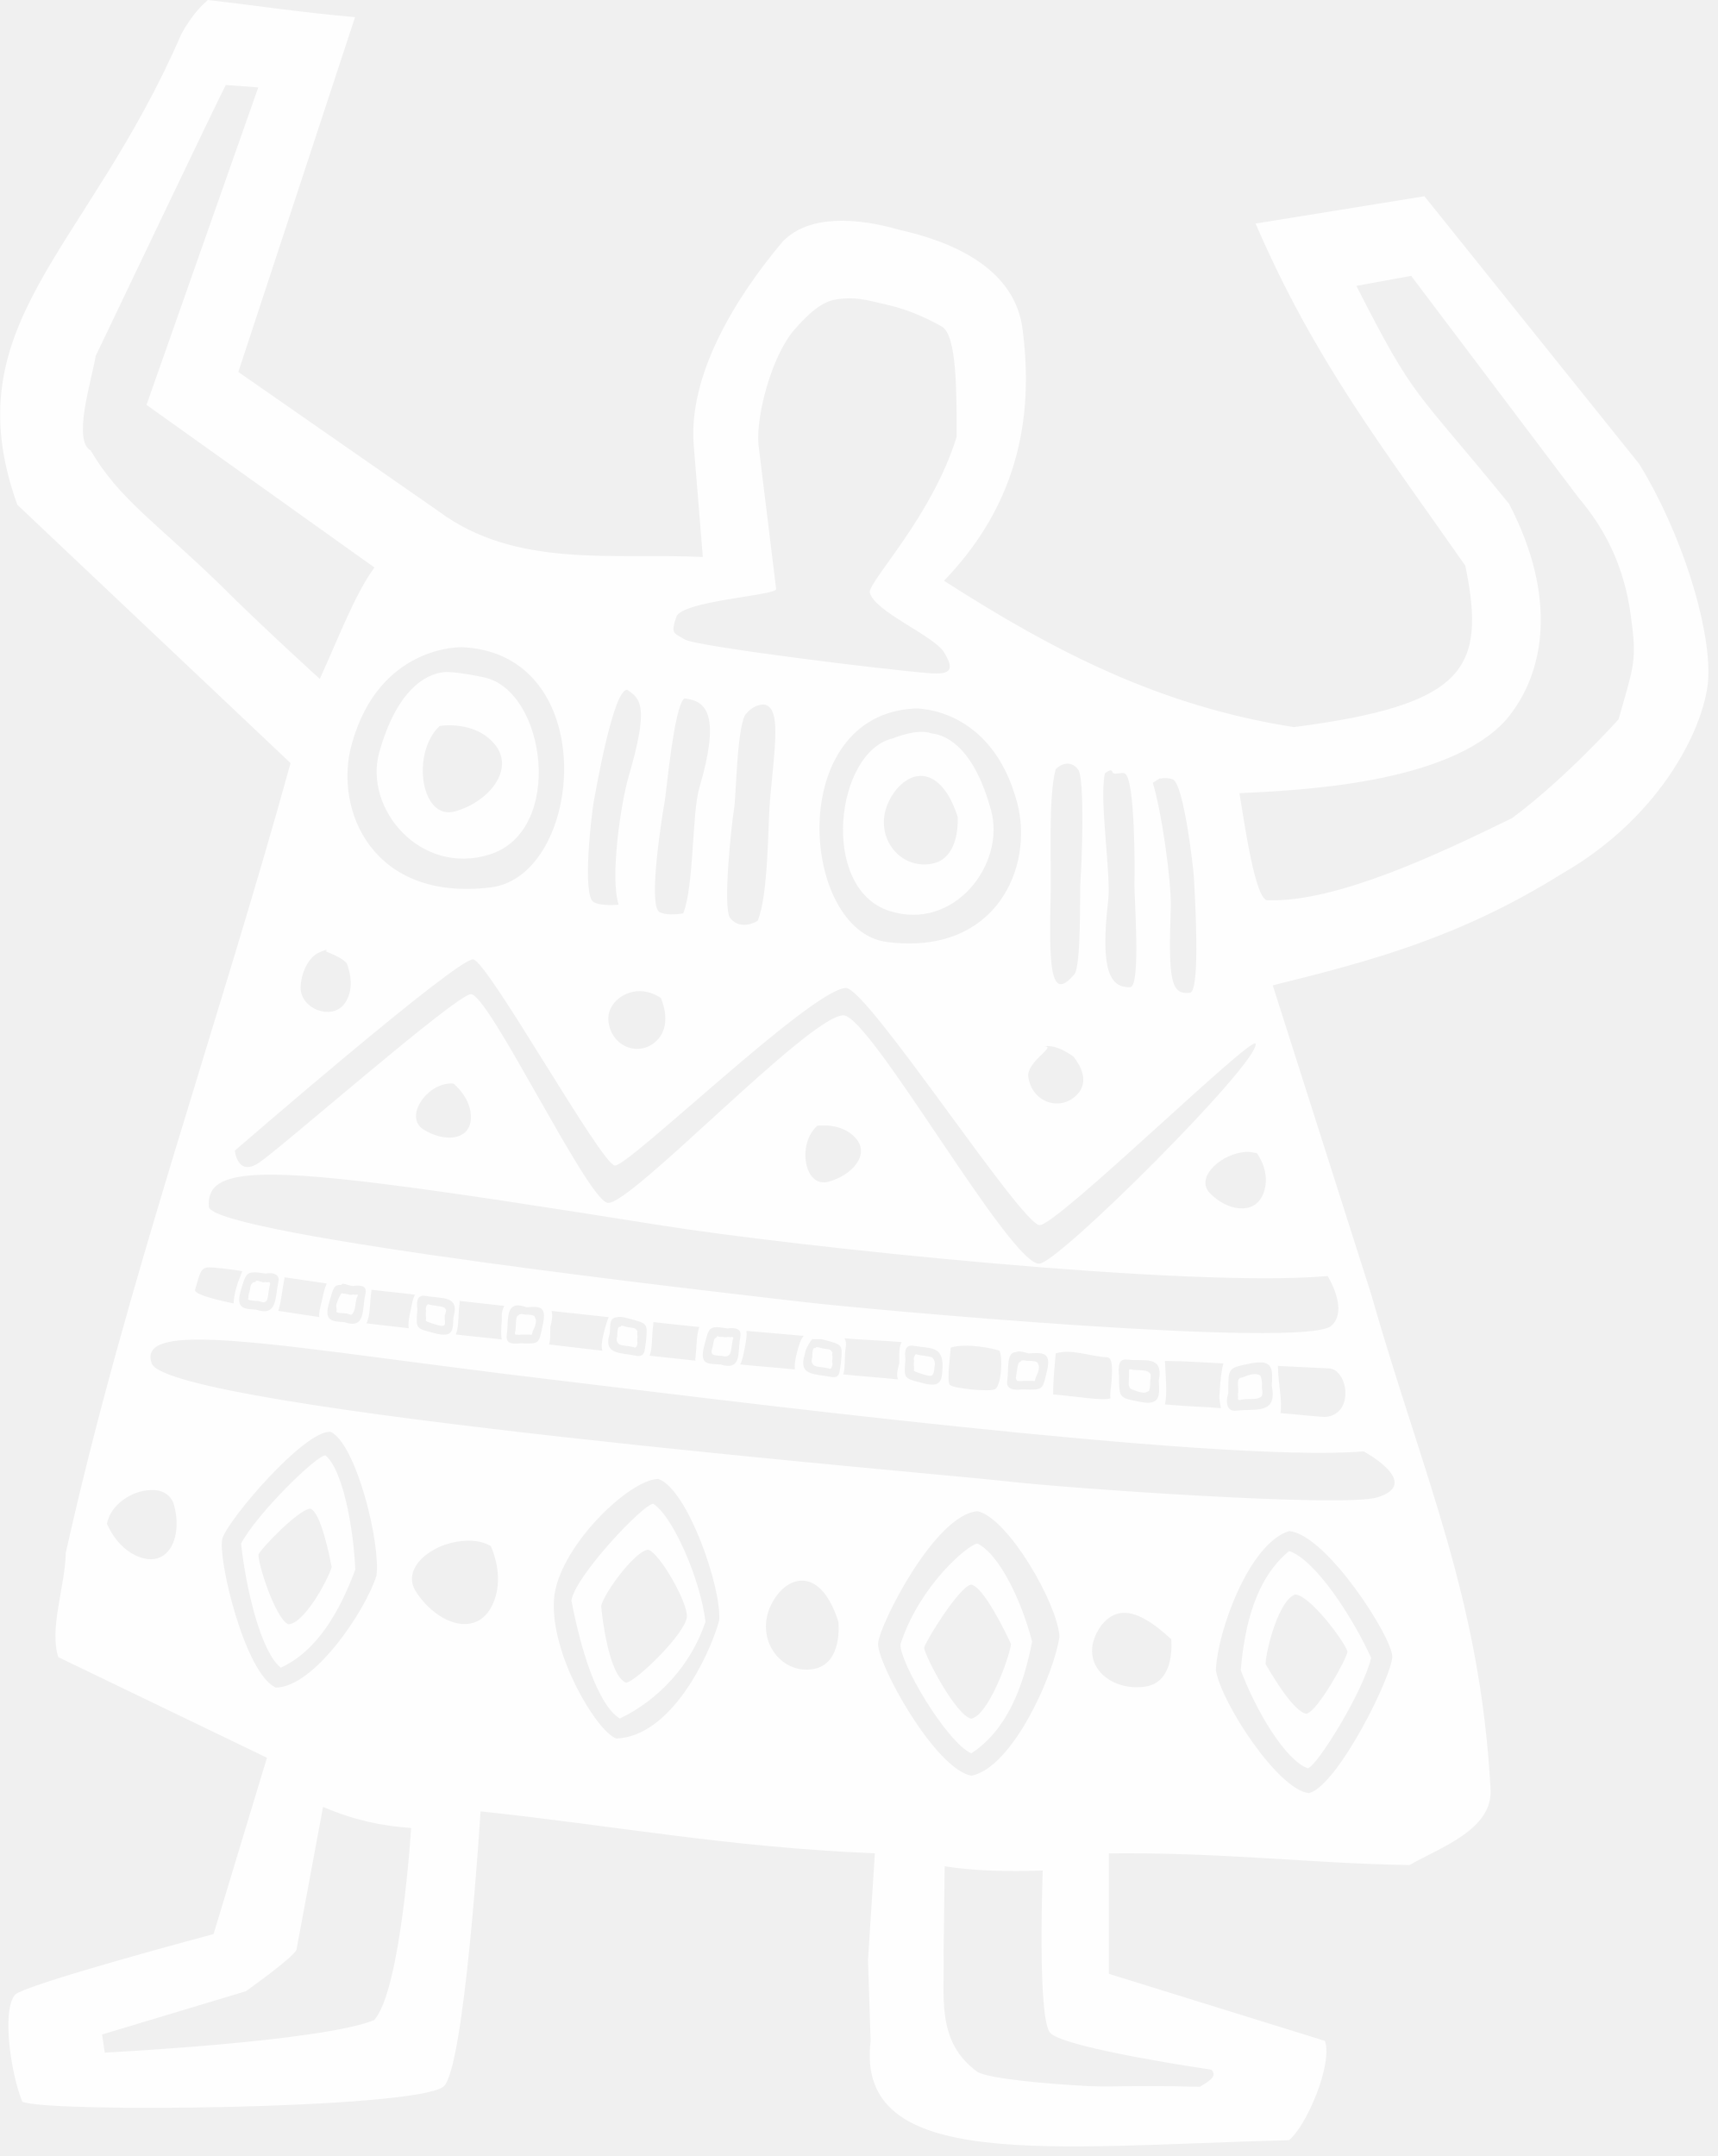
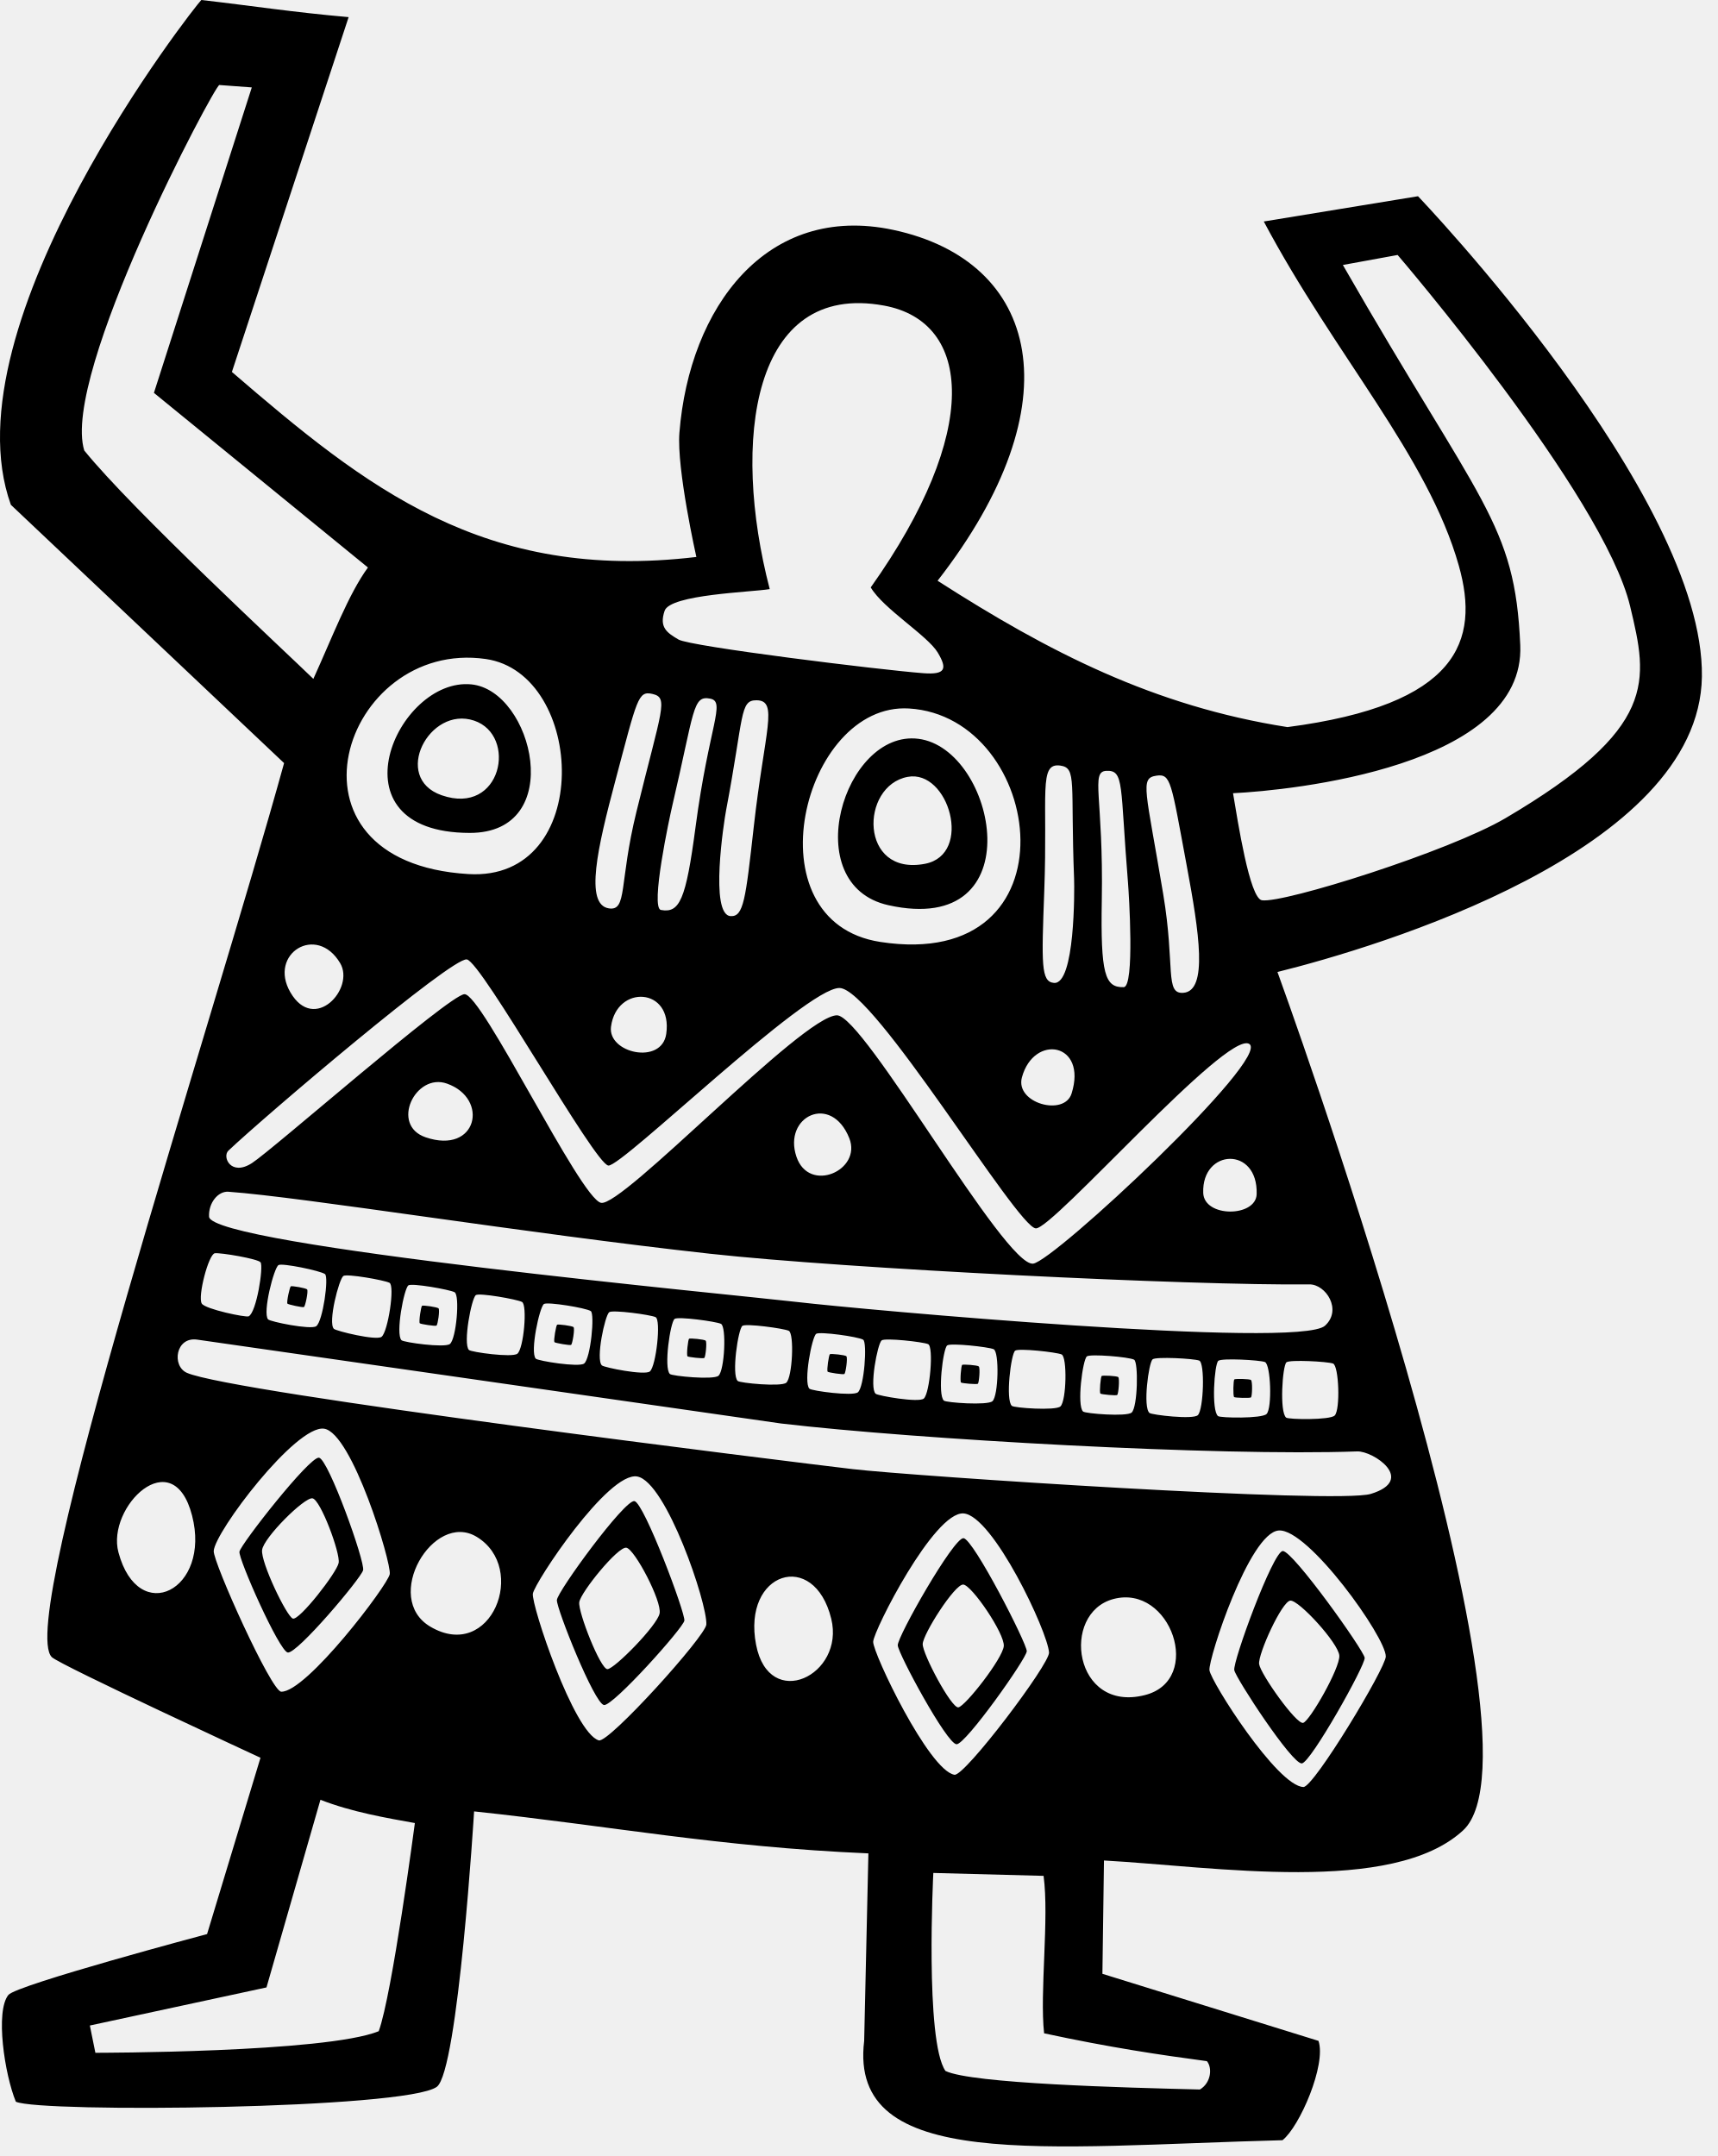
- <svg xmlns="http://www.w3.org/2000/svg" width="100%" height="100%" viewBox="0 0 98 123" version="1.1" xml:space="preserve" style="fill-rule:evenodd;clip-rule:evenodd;stroke-linejoin:round;stroke-miterlimit:2;">
-   <g transform="matrix(1,0,0,1,-1771.04,-16.8099)">
-     <g transform="matrix(0.710454,0,0,0.710454,555.932,-270.906)">
-       <g id="path4336-9" transform="matrix(1,0,0,1,2586.03,0)">
-         <path d="M-859.02,404.975C-859.476,405.39 -860.274,406.119 -861.15,407.72C-868.698,425.162 -879.558,430.934 -874.313,445.511L-852.375,466.252C-858.22,487.427 -865.651,508.228 -870.424,529.67C-870.479,532.37 -871.771,535.777 -871.022,538.046L-854.27,546.124L-858.558,560.282C-858.558,560.282 -873.854,564.356 -874.512,565.169C-875.579,566.486 -874.822,571.536 -873.914,573.744C-871.963,574.647 -842.541,574.348 -840.11,572.547C-838.396,571.277 -837.118,550.431 -837.118,550.431C-826.064,551.607 -817.546,553.28 -805.457,553.803L-806.008,562.377L-805.796,568.858C-807.082,579.422 -791.304,577.33 -772.207,576.835C-770.829,575.754 -768.672,570.763 -769.315,568.858L-786.666,563.473L-786.666,553.801C-777.35,553.715 -770.579,554.61 -762.525,554.742C-760.09,553.336 -755.783,551.901 -756.018,548.606C-756.857,533.216 -761.449,523.476 -765.626,508.83L-773.504,484.101C-765.566,482.131 -758.508,480.269 -750.27,475.127C-742.138,470.468 -738.659,463.012 -738.53,459.312C-738.385,455.166 -740.689,447.729 -744.087,442.221L-761.327,420.732L-774.887,422.926C-770.149,433.9 -764.757,440.794 -758.048,450.397C-756.321,458.742 -758.103,461.57 -771.808,463.361C-782.514,461.682 -790.957,457.348 -799.902,451.61C-794.9,446.409 -792.513,440.001 -793.574,431.582C-794.101,426.525 -799.231,424.382 -803.463,423.435C-806.861,422.452 -810.77,422.178 -812.868,424.385C-816.51,428.705 -820.577,435.11 -819.98,440.986L-819.271,449.7C-826.491,449.363 -834.3,450.648 -840.511,446.01L-856.565,434.842L-847.192,406.35C-851.689,405.956 -854.995,405.433 -859.02,404.975ZM-854.968,411.994L-863.941,437.486L-845.641,450.545C-847.198,452.672 -848.506,456.152 -850.025,459.489C-850.025,459.489 -854.819,455.14 -858.135,451.82C-863.3,446.827 -866.162,445.008 -868.42,441.15C-869.884,440.343 -868.375,435.64 -868.017,433.555C-866.296,429.954 -858.03,412.634 -857.573,411.802L-854.968,411.994ZM-762.393,427.128L-748.968,444.925C-746.792,447.482 -745.286,450.479 -744.757,454.411C-744.273,458.002 -744.448,458.211 -745.743,462.74C-745.743,462.74 -750.001,467.497 -754.294,470.671C-760.045,473.483 -768.311,477.423 -773.86,477.267C-774.896,477.522 -775.794,470.931 -776.179,468.671C-771.495,468.444 -759.379,467.955 -754.76,462.764C-751.544,458.972 -750.692,452.788 -754.528,445.436C-762.277,435.911 -762.019,437.292 -766.79,427.932L-762.393,427.128ZM-808.296,428.982C-807.834,428.927 -807.274,428.906 -806.683,428.982C-806.092,429.057 -805.469,429.216 -804.207,429.512C-802.945,429.808 -801.258,430.508 -800.063,431.21C-798.869,431.914 -798.889,436.498 -798.892,440.048C-800.831,446.364 -805.77,451.42 -805.875,452.516C-805.552,454.082 -800.709,456.008 -799.89,457.373C-799.095,458.699 -799.275,459.167 -801.048,459.033C-804.59,458.762 -819.753,456.888 -820.703,456.331C-821.657,455.771 -821.847,455.844 -821.4,454.521C-820.953,453.2 -813.398,452.807 -813.381,452.279L-814.799,440.683C-815.016,438.424 -813.753,433.573 -811.935,431.473C-810.117,429.374 -809.179,429.086 -808.294,428.982L-808.296,428.982ZM-838.611,456.947C-827.294,457.436 -828.831,475.31 -836.293,476.232C-845.777,477.403 -848.919,470.032 -847.463,464.746C-845.255,456.73 -838.611,456.947 -838.611,456.947ZM-840.087,458.949C-841.564,459.118 -843.838,460.379 -845.249,465.377C-846.522,469.882 -841.961,475.331 -836.398,473.597C-830.339,471.708 -831.851,460.446 -836.819,459.371C-836.819,459.371 -839.199,458.848 -840.085,458.95L-840.087,458.949ZM-825.337,460.369C-824.294,461.078 -823.549,461.615 -825.234,467.349C-825.829,469.371 -826.751,475.395 -826.031,477.619C-826.031,477.619 -827.382,477.763 -828.026,477.419C-828.988,476.909 -828.192,470.249 -828.026,469.342C-827.855,468.436 -826.451,460.271 -825.333,460.368L-825.337,460.369ZM-820.751,461.067C-818.893,461.228 -817.865,462.512 -819.554,468.247C-820.15,470.269 -819.97,476.199 -820.85,478.317C-820.85,478.317 -822.101,478.561 -822.744,478.215C-823.706,477.705 -822.513,470.347 -822.347,469.44C-822.18,468.533 -821.583,461.677 -820.752,461.064L-820.751,461.067ZM-814.269,461.566C-813.013,461.916 -813.466,464.738 -813.871,469.144C-814.057,471.13 -813.985,476.798 -814.868,478.917C-814.868,478.917 -816.166,479.757 -817.061,478.717C-817.717,477.957 -816.928,470.849 -816.761,469.942C-816.595,469.035 -816.527,462.927 -815.764,462.264C-815.312,461.697 -814.61,461.49 -814.268,461.566L-814.269,461.566ZM-802.203,461.867C-802.203,461.867 -796.08,461.689 -794.027,469.446C-792.673,474.562 -795.682,481.748 -804.497,480.614C-811.432,479.722 -812.721,462.341 -802.203,461.867ZM-840.402,463.273C-840.402,463.273 -837.599,462.783 -835.976,464.748C-834.354,466.711 -836.37,469.322 -839.138,470.122C-841.906,470.923 -842.714,465.448 -840.402,463.273ZM-800.907,463.864C-802.049,463.434 -803.999,464.262 -803.999,464.262C-808.617,465.302 -809.929,476.293 -804.299,478.122C-799.129,479.8 -794.94,474.404 -796.123,470.045C-797.436,465.207 -799.536,464.021 -800.91,463.863L-800.907,463.864ZM-790.337,466.357C-789.992,466.245 -789.531,466.255 -789.141,466.755C-788.572,467.483 -788.853,474.617 -788.941,475.53C-789.031,476.443 -788.856,482.51 -789.441,483.208C-791.426,485.59 -791.471,482.419 -791.335,476.527C-791.28,474.536 -791.542,468.912 -790.937,466.755C-790.937,466.755 -790.684,466.467 -790.339,466.357L-790.337,466.357ZM-786.396,466.951C-786.32,467.269 -785.666,466.951 -785.387,467.084C-784.553,467.491 -784.585,474.91 -784.614,475.827C-784.659,476.744 -784.063,484.23 -784.959,484.244C-786.475,484.289 -787.41,483.126 -786.716,477.264C-786.475,475.196 -787.454,469.281 -786.986,467.089C-786.986,467.089 -786.472,466.626 -786.396,466.944L-786.396,466.951ZM-802.303,467.358C-801.055,467.004 -799.673,467.868 -798.814,470.548C-798.814,470.548 -798.535,473.918 -800.907,474.338C-803.585,474.811 -805.668,471.966 -804.298,469.252C-803.814,468.29 -803.052,467.569 -802.303,467.358ZM-782.547,467.515C-782.233,467.411 -781.82,467.456 -781.532,467.562C-780.667,467.897 -779.886,474.558 -779.838,475.474C-779.791,476.391 -779.259,484.61 -780.165,484.699C-781.673,484.85 -781.897,483.77 -781.695,477.871C-781.627,475.79 -782.438,470.037 -783.139,467.842C-783.139,467.842 -782.314,467.278 -782.544,467.51L-782.547,467.515ZM-849.468,481.319C-849.957,481.319 -848.458,481.66 -847.873,482.316C-847.873,482.316 -847.008,484.235 -848.073,485.607C-849.11,486.944 -851.56,485.961 -851.563,484.311C-851.563,483.194 -850.949,481.753 -849.967,481.419C-849.818,481.364 -849.467,481.158 -849.467,481.315L-849.468,481.319ZM-837.702,482.017C-836.505,482.217 -827.432,498.47 -826.334,498.57C-825.238,498.672 -810.54,484.41 -807.788,484.311C-806.09,484.254 -793.731,503.274 -792.232,503.356C-790.866,503.43 -775.022,487.914 -774.882,488.798C-774.638,490.339 -790.573,506.265 -792.232,506.447C-794.514,506.699 -805.83,486.476 -807.988,486.504C-810.78,486.559 -825.238,501.96 -826.933,501.561C-828.629,501.163 -836.51,484.683 -837.902,484.809C-839.194,484.922 -853.257,497.273 -854.952,498.37C-856.648,499.467 -856.847,497.373 -856.847,497.373C-856.847,497.373 -838.899,481.818 -837.702,482.017ZM-824.839,484.609C-824.121,484.464 -823.321,484.664 -822.645,485.109C-822.645,485.109 -821.706,487.089 -822.845,488.4C-824.13,489.879 -826.49,489.218 -826.833,487.104C-827.033,485.855 -826.036,484.849 -824.84,484.611L-824.839,484.609ZM-791.834,488.997C-791.242,488.893 -790.476,489.148 -789.54,489.795C-789.54,489.795 -788.002,491.476 -789.142,492.786C-790.427,494.265 -792.785,493.604 -793.13,491.49C-793.33,490.241 -790.831,488.997 -791.834,488.997L-791.834,488.997ZM-839.297,491.988C-839.297,491.988 -837.765,493.186 -837.902,494.88C-838.041,496.574 -840.051,496.695 -841.691,495.678C-843.33,494.661 -841.35,491.819 -839.297,491.988ZM-810.081,495.379C-810.081,495.379 -808.135,495.074 -806.99,496.376C-805.845,497.68 -807.234,499.334 -809.184,499.866C-811.137,500.398 -811.713,496.824 -810.081,495.379ZM-775.58,497.473C-775.297,497.473 -775.043,497.528 -774.782,497.577C-774.782,497.577 -773.572,499.145 -774.282,500.867C-774.995,502.59 -777.194,502.212 -778.571,500.765C-779.774,499.501 -777.556,497.527 -775.579,497.474L-775.58,497.473ZM-855.651,499.368C-851.325,498.974 -841.911,500.301 -822.744,503.356C-811.929,505.08 -780.239,508.431 -769.098,507.444C-769.098,507.444 -767.39,510.164 -768.797,511.432C-770.904,513.329 -806.282,510.102 -811.076,509.538C-815.871,508.974 -858.826,504.181 -858.939,501.86C-859.015,500.414 -858.244,499.604 -855.649,499.368L-855.651,499.368ZM-858.941,506.746C-858.494,506.746 -857.514,506.858 -856.249,507.047C-856.367,507.388 -856.581,507.831 -856.748,508.443C-856.893,508.97 -856.934,509.321 -856.948,509.64C-858.92,509.224 -860.13,508.849 -860.039,508.543C-859.641,507.197 -859.601,506.773 -858.943,506.748L-858.941,506.746ZM-855.252,507.144C-855.027,507.144 -854.747,507.199 -854.354,507.246C-854.354,507.246 -854.036,507.17 -853.756,507.246C-853.481,507.323 -853.251,507.473 -853.358,507.944C-853.628,509.139 -853.413,510.74 -855.153,510.137C-856.141,510.082 -856.805,510.061 -856.349,508.542C-856.009,507.402 -855.92,507.142 -855.253,507.146L-855.252,507.144ZM-852.859,507.543C-852.469,507.602 -850.512,507.883 -849.468,508.042C-849.613,508.343 -849.712,508.742 -849.867,509.438C-850,510.02 -850.127,510.44 -850.067,510.734C-851.115,510.578 -852.467,510.38 -853.357,510.235C-853.113,509.517 -853.06,508.571 -852.858,507.642L-852.858,507.54L-852.859,507.543ZM-855.152,507.843C-855.209,507.955 -855.32,507.926 -855.352,507.945C-855.407,508 -855.501,508.028 -855.552,508.145C-855.607,508.267 -855.607,508.4 -855.656,508.645C-855.732,508.877 -855.768,509.035 -855.758,509.145C-855.758,509.256 -855.813,509.317 -855.758,509.345C-855.679,509.4 -855.404,509.427 -855.06,509.449L-854.956,509.449C-854.681,509.539 -854.532,509.568 -854.457,509.549C-854.38,509.494 -854.308,509.468 -854.257,509.349C-854.153,509.105 -854.155,508.65 -854.056,508.252C-854.001,508.125 -854.001,507.992 -854.056,507.951C-854.111,507.896 -854.203,507.951 -854.257,507.951C-854.368,507.896 -854.558,507.951 -854.558,507.951C-854.827,507.896 -855.1,507.739 -855.156,507.849L-855.152,507.843ZM-848.271,508.144C-848.271,507.927 -847.767,508.199 -847.374,508.248C-847.374,508.248 -846.954,508.169 -846.676,508.248C-846.401,508.314 -846.27,508.474 -846.376,508.946C-846.646,510.14 -846.319,511.742 -848.071,511.14C-849.059,511.085 -849.723,511.063 -849.267,509.544C-848.927,508.404 -848.936,508.144 -848.27,508.149L-848.271,508.144ZM-845.878,508.543C-844.983,508.66 -843.447,508.798 -842.389,508.94C-842.551,509.241 -842.623,509.668 -842.786,510.436C-842.898,510.962 -842.931,511.347 -842.888,511.633C-843.985,511.494 -845.266,511.372 -846.279,511.235C-845.951,510.641 -846.026,509.566 -845.88,508.642L-845.88,508.538L-845.878,508.543ZM-848.271,508.843C-848.271,508.767 -848.42,509.024 -848.472,509.144C-848.526,509.263 -848.591,509.399 -848.672,509.643C-848.748,509.875 -848.672,510.033 -848.672,510.143C-848.672,510.255 -848.727,510.314 -848.672,510.343C-848.591,510.398 -848.318,510.426 -847.973,510.445C-847.918,510.446 -847.889,510.445 -847.871,510.445C-847.601,510.535 -847.543,510.565 -847.473,510.547C-847.396,510.492 -847.326,510.369 -847.273,510.246C-847.169,510.005 -847.169,509.647 -847.073,509.248C-847.018,509.123 -846.953,508.988 -846.973,508.948C-847.028,508.893 -847.12,508.948 -847.173,508.948C-847.285,508.893 -847.473,508.948 -847.473,508.948C-847.528,508.947 -847.558,508.948 -847.577,508.948C-847.847,508.893 -848.05,508.844 -848.175,508.844C-848.303,508.844 -848.244,508.789 -848.279,508.844L-848.271,508.843ZM-841.491,509.043C-840.288,509.275 -838.757,508.967 -839.297,510.739C-839.352,511.728 -839.242,512.439 -840.793,512.036C-842.329,511.628 -842.314,511.717 -842.189,510.141C-842.189,510.141 -842.248,509.72 -842.189,509.443C-842.131,509.164 -841.962,508.954 -841.491,509.045L-841.491,509.043ZM-838.799,509.442C-837.774,509.567 -836.337,509.702 -835.209,509.84C-835.485,510.287 -835.409,510.937 -835.409,510.937C-835.468,511.76 -835.5,512.205 -835.409,512.532C-836.57,512.393 -837.993,512.272 -839.099,512.134C-838.839,511.524 -838.929,510.526 -838.798,509.641L-838.798,509.441L-838.799,509.442ZM-841.391,509.743C-841.446,509.798 -841.481,509.89 -841.493,509.943C-841.548,510.055 -841.493,510.244 -841.493,510.244C-841.548,510.514 -841.493,510.718 -841.493,510.842C-841.493,510.97 -841.548,511.011 -841.493,511.042C-841.438,511.097 -841.417,511.097 -841.293,511.144C-841.17,511.199 -840.934,511.272 -840.695,511.344C-840.461,511.411 -840.305,511.456 -840.195,511.448C-840.083,511.448 -840.024,511.39 -839.995,511.344C-839.94,511.27 -839.995,510.99 -839.995,510.646C-839.912,510.371 -839.867,510.222 -839.891,510.147C-839.946,510.072 -839.967,509.998 -840.091,509.947C-840.338,509.853 -840.786,509.833 -841.187,509.747C-841.315,509.692 -841.354,509.692 -841.387,509.747L-841.391,509.743ZM-834.411,509.845C-834.194,509.753 -833.863,509.79 -833.415,509.949C-832.425,509.894 -831.779,509.79 -832.118,511.345C-832.454,512.896 -832.335,512.901 -833.913,512.841C-833.913,512.841 -834.333,512.896 -834.61,512.841C-834.89,512.786 -835.079,512.617 -835.009,512.143C-834.876,511.233 -835.064,510.131 -834.41,509.849L-834.411,509.845ZM-831.42,510.244C-830.044,510.402 -828.328,510.579 -826.833,510.743C-826.953,511.044 -827.081,511.419 -827.231,512.04C-827.398,512.72 -827.433,513.135 -827.333,513.436C-828.733,513.285 -830.263,513.086 -831.62,512.936C-831.487,512.578 -831.53,512.121 -831.516,511.54C-831.352,510.962 -831.33,510.537 -831.412,510.244L-831.42,510.244ZM-834.013,510.544C-834.09,510.599 -834.172,510.621 -834.213,510.744C-834.303,510.997 -834.268,511.436 -834.317,511.841C-834.372,511.968 -834.372,512.111 -834.317,512.142C-834.262,512.197 -834.262,512.142 -834.213,512.142C-834.102,512.197 -833.815,512.142 -833.815,512.142L-833.217,512.142C-833.089,512.142 -833.046,512.197 -833.017,512.142C-832.962,512.087 -832.958,511.972 -832.913,511.841C-832.858,511.72 -832.774,511.588 -832.712,511.342C-832.656,511.108 -832.658,510.952 -832.712,510.842C-832.767,510.738 -832.771,510.671 -832.816,510.642C-832.899,510.587 -833.17,510.53 -833.514,510.538C-833.793,510.471 -833.939,510.483 -834.014,510.538L-834.013,510.544ZM-826.135,510.744C-825.923,510.689 -825.62,510.744 -825.238,510.848C-823.71,511.277 -823.686,511.167 -823.842,512.742C-823.842,512.742 -823.897,513.163 -823.946,513.44C-824.012,513.719 -824.173,513.94 -824.644,513.839C-825.842,513.586 -827.314,513.784 -826.738,512.044C-826.683,511.302 -826.793,510.805 -826.14,510.748L-826.135,510.744ZM-823.243,511.143C-822.098,511.256 -820.758,511.421 -819.554,511.541C-819.788,512.16 -819.756,513.058 -819.854,513.934C-819.854,514.055 -819.909,514.136 -819.854,514.235C-821.083,514.11 -822.33,513.965 -823.544,513.837C-823.283,513.231 -823.395,512.205 -823.243,511.344L-823.243,511.144L-823.243,511.143ZM-825.836,511.443C-825.836,511.555 -826.009,511.502 -826.036,511.547C-826.091,511.622 -826.126,511.8 -826.138,512.146C-826.139,512.201 -826.138,512.23 -826.138,512.248C-826.223,512.523 -826.193,512.672 -826.138,512.747C-826.083,512.821 -826.066,512.896 -825.938,512.947C-825.691,513.049 -825.241,513.051 -824.841,513.147C-824.714,513.202 -824.675,513.202 -824.641,513.147C-824.586,513.092 -824.551,513.004 -824.537,512.947C-824.482,512.835 -824.537,512.646 -824.537,512.646C-824.537,512.591 -824.537,512.562 -824.537,512.542C-824.482,512.272 -824.537,512.171 -824.537,512.043C-824.537,511.915 -824.482,511.872 -824.537,511.843C-824.592,511.788 -824.614,511.696 -824.738,511.643C-824.855,511.588 -825.096,511.588 -825.336,511.539C-825.568,511.462 -825.726,511.427 -825.836,511.435L-825.836,511.443ZM-818.157,511.547C-817.933,511.547 -817.653,511.606 -817.26,511.649C-817.26,511.649 -816.942,511.59 -816.662,511.649C-816.384,511.708 -816.173,511.876 -816.264,512.348C-816.498,513.55 -816.091,515.088 -817.86,514.541C-818.849,514.486 -819.564,514.596 -819.156,513.045C-818.851,511.895 -818.824,511.566 -818.158,511.549L-818.157,511.547ZM-815.765,511.848C-814.391,511.974 -812.619,512.124 -811.178,512.246C-811.402,512.522 -811.568,512.959 -811.776,513.842C-811.888,514.32 -811.903,514.661 -811.88,514.939C-813.45,514.78 -814.696,514.705 -816.268,514.541C-816.109,514.24 -816.015,513.836 -815.869,513.046C-815.777,512.518 -815.718,512.133 -815.765,511.849L-815.765,511.848ZM-818.058,512.246C-818.013,512.113 -818.133,512.328 -818.158,512.348C-818.213,512.403 -818.315,512.425 -818.359,512.548C-818.413,512.674 -818.413,512.801 -818.462,513.048C-818.529,513.282 -818.574,513.437 -818.564,513.547C-818.564,513.659 -818.506,513.72 -818.462,513.748C-818.386,513.802 -818.108,513.84 -817.765,513.85C-817.492,513.926 -817.34,513.904 -817.265,513.85C-817.19,513.795 -817.116,513.767 -817.065,513.649C-816.961,513.402 -816.951,512.954 -816.865,512.553C-816.81,512.425 -816.81,512.386 -816.865,512.353C-816.92,512.298 -817.014,512.353 -817.065,512.353C-817.176,512.298 -817.365,512.353 -817.365,512.353L-817.469,512.353C-817.745,512.298 -818.093,512.355 -818.068,512.249L-818.058,512.246ZM-810.48,512.446C-810.629,512.595 -809.964,512.446 -809.582,512.55C-808.055,512.979 -808.03,512.869 -808.187,514.445C-808.187,514.445 -808.242,514.865 -808.291,515.143C-808.357,515.421 -808.517,515.642 -808.989,515.54C-810.188,515.287 -811.657,515.485 -811.082,513.746C-811.027,513.004 -810.032,511.998 -810.484,512.449L-810.48,512.446ZM-807.887,512.446C-806.461,512.566 -804.776,512.625 -803.301,512.747C-803.528,513.11 -803.501,513.757 -803.501,514.442C-803.672,515.074 -803.72,515.443 -803.603,515.738C-805.2,515.58 -806.368,515.504 -807.99,515.34C-807.812,514.73 -807.914,513.931 -807.79,513.147C-807.735,512.871 -807.79,512.604 -807.894,512.449L-807.887,512.446ZM-859.34,512.55C-854.032,512.627 -843.968,514.281 -830.722,515.841C-819.845,517.121 -777.911,522.511 -766.207,521.524C-766.207,521.524 -761.444,524.085 -765.11,525.213C-767.819,526.047 -790.13,524.481 -794.925,523.918C-799.719,523.353 -862.27,518.155 -863.528,514.445C-864.017,512.998 -862.525,512.504 -859.34,512.55ZM-802.303,513.05C-801.1,513.281 -799.949,512.991 -800.024,514.78C-800.078,515.769 -800.069,516.444 -801.605,516.042C-803.141,515.639 -803.127,515.723 -803.002,514.147C-803.002,514.147 -803.061,513.726 -803.002,513.449C-802.943,513.171 -802.775,512.96 -802.303,513.051L-802.303,513.05ZM-795.452,513.439C-795.177,513.988 -795.291,516.213 -795.806,516.526C-796.152,516.761 -799.146,516.481 -799.437,516.181C-799.707,515.863 -799.369,513.641 -799.369,513.194C-798.156,512.796 -795.925,513.253 -795.454,513.441L-795.452,513.439ZM-810.181,513.151C-810.098,513.232 -810.353,513.21 -810.381,513.255C-810.436,513.338 -810.471,513.508 -810.481,513.854C-810.482,513.909 -810.481,513.938 -810.481,513.956C-810.567,514.231 -810.536,514.381 -810.481,514.455C-810.426,514.534 -810.408,514.602 -810.281,514.655C-810.033,514.759 -809.583,514.759 -809.183,514.855C-809.056,514.91 -809.017,514.91 -808.984,514.855C-808.929,514.801 -808.893,514.707 -808.88,514.655C-808.825,514.544 -808.88,514.355 -808.88,514.355C-808.879,514.3 -808.88,514.27 -808.88,514.251C-808.825,513.981 -808.88,513.879 -808.88,513.752C-808.88,513.626 -808.825,513.581 -808.88,513.552C-808.935,513.497 -808.956,513.395 -809.08,513.352C-809.197,513.297 -809.438,513.297 -809.678,513.248C-809.91,513.171 -810.068,513.136 -810.178,513.146L-810.181,513.151ZM-794.127,513.55C-793.893,513.458 -793.622,513.495 -793.13,513.654C-792.042,513.599 -791.261,513.495 -791.634,515.049C-792.006,516.601 -791.89,516.604 -793.628,516.545C-793.628,516.545 -794.017,516.6 -794.326,516.545C-794.636,516.49 -794.903,516.321 -794.826,515.848C-794.679,514.938 -794.93,513.554 -794.128,513.554L-794.127,513.55ZM-790.936,513.654C-789.668,513.269 -788.282,513.878 -786.799,513.972C-786.324,514.017 -786.405,515.036 -786.449,515.849C-786.504,516.526 -786.588,516.848 -786.539,517.259C-787.112,517.471 -789.303,517.11 -791.136,516.945C-791.136,515.48 -790.999,514.651 -790.936,513.652L-790.936,513.654ZM-802.203,513.757C-802.258,513.812 -802.293,513.906 -802.307,513.957C-802.362,514.069 -802.307,514.258 -802.307,514.258C-802.362,514.534 -802.307,514.731 -802.307,514.857C-802.307,514.984 -802.362,515.021 -802.307,515.053C-802.252,515.108 -802.231,515.108 -802.107,515.157C-801.98,515.212 -801.748,515.282 -801.508,515.357C-801.274,515.423 -801.119,515.469 -801.009,515.461C-800.897,515.461 -800.836,515.402 -800.809,515.357C-800.754,515.28 -800.67,515.074 -800.67,514.728C-800.587,514.453 -800.67,514.234 -800.715,514.159C-800.77,514.083 -800.791,514.008 -800.915,513.959C-801.162,513.867 -801.61,513.846 -802.012,513.759C-802.139,513.704 -802.179,513.704 -802.212,513.759L-802.203,513.757ZM-785.153,514.156C-783.859,514.318 -782.24,513.74 -782.66,515.851C-782.593,517.004 -782.499,517.88 -784.155,517.545C-785.815,517.209 -785.847,517.298 -785.85,515.452C-785.85,515.452 -785.905,514.984 -785.85,514.654C-785.796,514.327 -785.66,514.091 -785.153,514.154L-785.153,514.156ZM-793.728,514.26C-793.728,514.354 -793.879,514.336 -793.928,514.46C-794.02,514.712 -794.053,515.152 -794.128,515.557C-794.183,515.679 -794.051,515.827 -794.024,515.858C-793.969,515.913 -793.969,515.858 -793.922,515.858C-793.801,515.913 -793.524,515.858 -793.524,515.858L-792.826,515.858C-792.687,515.858 -792.656,515.913 -792.626,515.858C-792.571,515.803 -792.571,515.685 -792.522,515.557C-792.467,515.432 -792.389,515.304 -792.322,515.057C-792.263,514.823 -792.267,514.668 -792.322,514.558C-792.377,514.454 -792.381,514.389 -792.426,514.357C-792.516,514.302 -792.749,514.246 -793.124,514.253C-793.179,514.254 -793.208,514.253 -793.228,514.253C-793.533,514.187 -793.648,514.199 -793.727,514.253L-793.728,514.26ZM-782.161,514.26C-780.693,514.26 -779.002,514.387 -777.475,514.46C-777.608,514.954 -777.709,515.678 -777.776,516.853C-777.831,517.408 -777.717,517.683 -777.674,518.05C-779.589,517.891 -779.779,517.959 -782.161,517.749C-781.961,516.863 -782.106,515.559 -782.161,514.259L-782.161,514.26ZM-775.281,514.46C-773.418,514.088 -773.512,514.97 -773.585,516.254C-773.113,518.601 -774.927,518.068 -776.378,518.249C-776.949,518.327 -777.128,518.017 -777.175,517.65C-777.23,517.283 -777.073,516.853 -777.073,516.853C-777.073,514.801 -777.14,514.833 -775.277,514.46L-775.281,514.46ZM-773.087,514.66C-771.692,514.719 -770.464,514.803 -768.999,514.86C-767.504,514.915 -766.905,518.449 -769.198,518.749C-769.338,518.804 -772.01,518.507 -772.888,518.448C-772.717,517.451 -773.088,515.994 -773.088,514.659L-773.087,514.66ZM-785.053,514.961L-785.053,515.564C-785.053,515.878 -785.108,516.116 -785.053,516.261C-784.998,516.41 -784.976,516.428 -784.949,516.461C-784.894,516.516 -784.89,516.516 -784.749,516.565C-784.61,516.62 -784.412,516.704 -784.15,516.766C-783.897,516.824 -783.765,516.82 -783.651,516.766C-783.537,516.711 -783.48,516.711 -783.451,516.666C-783.396,516.573 -783.331,516.272 -783.347,515.868C-783.288,515.54 -783.292,515.352 -783.347,515.27C-783.402,515.186 -783.508,515.119 -783.647,515.07C-783.922,514.98 -784.312,515.015 -784.744,514.968C-784.879,514.913 -785.014,514.913 -785.045,514.968L-785.053,514.961ZM-775.281,515.359C-775.577,515.426 -775.728,515.508 -775.879,515.559C-776.028,515.614 -776.154,515.618 -776.18,515.659C-776.235,515.714 -776.262,515.714 -776.282,515.859C-776.337,516.02 -776.282,516.307 -776.282,516.657L-776.282,516.761C-776.282,516.761 -776.337,517.013 -776.282,517.159C-776.282,517.233 -776.337,517.324 -776.282,517.359C-776.227,517.414 -776.135,517.414 -775.981,517.359C-775.497,517.283 -774.988,517.359 -774.684,517.255C-774.535,517.2 -774.429,517.151 -774.384,517.055C-774.329,516.963 -774.317,516.719 -774.384,516.357C-774.329,515.91 -774.439,515.564 -774.486,515.46C-774.541,515.406 -774.562,515.382 -774.686,515.357C-774.813,515.302 -775,515.29 -775.284,515.357L-775.281,515.359ZM-849.169,519.946C-847.104,520.893 -845.127,528.911 -845.479,531.513C-846.395,534.382 -850.503,540.47 -853.556,540.487C-856.061,539.363 -858.263,529.998 -857.844,528.522C-857.424,527.045 -851.307,519.852 -849.169,519.946ZM-849.567,521.84C-850.235,521.782 -855.071,526.506 -856.348,528.92C-855.958,532.553 -854.76,537.622 -853.157,538.892C-850.279,537.573 -848.448,534.454 -847.174,531.014C-847.323,527.624 -848.18,522.995 -849.567,521.84ZM-822.844,523.735C-820.486,524.555 -817.752,532.484 -817.957,535.103C-818.767,538.021 -821.862,544.443 -826.233,544.576C-827.844,543.941 -831.52,537.759 -831.219,533.407C-830.936,529.323 -825.221,523.772 -822.844,523.735ZM-863.627,524.633C-862.76,524.578 -861.983,524.943 -861.732,525.829C-861.065,528.192 -862.015,530.611 -864.125,530.117C-866.236,529.622 -867.116,527.325 -867.116,527.325C-866.802,525.746 -865.07,524.67 -863.627,524.633ZM-823.242,525.729C-823.988,525.674 -829.574,531.585 -829.823,533.507C-829.132,537.11 -827.803,541.81 -825.935,542.979C-822.838,541.489 -820.223,538.712 -819.054,535.202C-819.466,531.827 -821.622,526.797 -823.242,525.729ZM-850.764,526.127C-849.928,526.512 -849.281,529.77 -849.068,530.814C-849.436,531.974 -851.323,535.394 -852.558,535.4C-853.571,534.949 -854.96,530.684 -854.951,529.817C-854.757,529.317 -851.628,526.089 -850.764,526.127ZM-797.217,526.328C-794.773,526.837 -790.771,533.776 -790.636,536.399C-791.06,539.398 -794.384,546.928 -797.715,547.567C-800.676,546.975 -805.356,538.43 -805.193,536.898C-805.033,535.365 -800.627,526.601 -797.217,526.328ZM-772.188,527.923C-769.182,528.199 -763.916,536.453 -763.912,537.994C-763.912,539.536 -768.291,548.368 -770.593,548.962C-773.077,548.721 -777.655,541.684 -778.072,539.091C-777.968,536.064 -775.431,528.917 -772.188,527.923ZM-838.598,528.721C-837.776,528.645 -837.007,528.721 -836.305,529.119C-836.305,529.119 -834.984,531.781 -836.305,534.105C-837.626,536.43 -840.626,535.348 -842.288,532.81C-843.534,530.905 -841.065,528.935 -838.598,528.72L-838.598,528.721ZM-797.217,528.921C-797.959,528.998 -801.853,532.255 -803.399,536.998C-803.513,538.4 -799.72,544.854 -797.715,545.773C-794.837,543.893 -793.534,540.43 -792.829,536.798C-793.673,533.504 -795.472,529.77 -797.217,528.921ZM-823.641,529.421C-822.687,529.752 -820.465,533.697 -820.55,534.805C-820.677,536.176 -824.669,540.036 -825.435,540.09C-826.795,539.575 -827.377,534.774 -827.43,533.908C-827.05,532.634 -824.602,529.435 -823.641,529.421ZM-772.188,529.523C-774.848,531.701 -775.768,535.409 -776.077,539.095C-774.884,542.278 -772.519,546.316 -770.693,546.973C-769.963,546.822 -766.23,540.809 -765.607,538.098C-767.128,534.76 -770.097,530.22 -772.188,529.523ZM-811.077,531.916C-810.052,532.043 -809.072,533.061 -808.385,535.206C-808.385,535.206 -808.004,538.576 -810.379,538.996C-813.056,539.469 -815.14,536.524 -813.769,533.81C-813.121,532.528 -812.103,531.789 -811.077,531.916ZM-797.715,532.217C-796.727,532.419 -794.964,536.021 -794.524,537.002C-794.696,538.216 -796.368,542.728 -797.715,542.985C-798.913,542.744 -801.34,538.154 -801.504,537.302C-801.392,536.774 -798.666,532.356 -797.715,532.217ZM-771.69,533.014C-770.474,533.126 -767.756,536.772 -767.502,537.601C-767.557,538.139 -769.862,542.347 -770.793,542.587C-771.797,542.483 -773.54,539.526 -774.083,538.598C-774.028,537.374 -773.001,533.417 -771.69,533.014ZM-785.75,534.51C-784.56,534.324 -783.144,535.231 -781.662,536.604C-781.662,536.604 -781.281,539.974 -783.655,540.393C-786.333,540.867 -789.015,538.819 -787.644,536.106C-787.16,535.143 -786.463,534.622 -785.75,534.51ZM-842.693,551.767C-842.693,551.767 -843.492,564.753 -845.661,567.19C-849.938,568.925 -867.289,569.799 -867.289,569.799L-867.506,568.348L-855.966,564.876C-855.966,564.876 -852.08,562.131 -851.893,561.523L-849.763,550.07C-847.266,551.147 -845.022,551.604 -842.688,551.767L-842.693,551.767ZM-791.977,555.179C-791.977,555.179 -792.439,567.252 -791.348,568.252C-789.99,569.495 -778.426,571.176 -778.426,571.176C-777.997,571.673 -778.426,571.977 -779.357,572.546C-785.483,572.397 -785.709,572.591 -788.322,572.489C-791.919,572.297 -796.249,571.884 -797.201,571.362C-800.579,568.915 -799.844,565.292 -799.933,561.772L-799.849,554.839C-797.602,555.215 -794.595,555.283 -791.979,555.179L-791.977,555.179Z" style="fill:white;fill-opacity:0.9;fill-rule:nonzero;" />
-       </g>
-     </g>
-   </g>
+ <svg viewBox="0 0 98 123" fill="currentColor">
+   <path d="M11.485 0C11.161.295-3.106 18.443.62 28.799l15.586 14.736C12.054 58.579.867 92.526 2.958 94.541c.473.455 11.902 5.739 11.902 5.739l-3.047 10.059S.946 113.233.479 113.811c-.758.935-.22 4.523.425 6.092 1.386.641 22.289.429 24.016-.851 1.218-.902 2.126-15.712 2.126-15.712 7.853.835 13.905 2.024 22.493 2.396l-.241 10.696c-.913 7.505 10.296 6.019 23.864 5.667.979-.768 2.511-4.314 2.054-5.667l-12.327-3.826.089-6.465c6.299.349 16.468 1.996 20.488-1.719 5.431-5.022-10.591-48.97-10.591-48.97 5.639-1.4 24.07-6.872 24.213-16.848.148-10.355-16.196-27.409-16.196-27.409l-8.797 1.441c4.056 7.638 9.362 13.384 11.126 19.634 1.217 4.309-.039 7.938-9.776 9.211-7.606-1.193-13.604-4.272-19.959-8.349 7.893-10.139 5.8-18.238-2.53-20.017-7.221-1.542-11.628 4.41-12.198 11.572-.164 2.064.967 7.088.967 7.088-12.123 1.445-18.862-3.981-26.496-10.556L19.888.977C16.694.697 14.345.326 11.485 0zm48.048 107.018c.327 2.436-.229 6.646.03 8.983 3.761.81 6.59 1.227 9.286 1.588.305.353.266 1.213-.396 1.617-4.352-.106-13.037-.336-14.518-1.059-1.18-1.704-.692-11.295-.692-11.295l6.29.166zm-35.866-3.012s-1.295 9.784-2.062 11.875c-3.039 1.233-16.164 1.231-16.164 1.231l-.315-1.556 10.076-2.173 3.078-10.705c1.784.698 3.76 1.035 5.39 1.328h-.003zm49.278-16.691c1.677-.13 6.123 6.094 6.11 7.189-.008.66-4.105 7.46-4.698 7.445-1.486-.037-5.293-6.029-5.362-6.666s2.273-7.838 3.95-7.968zm-17.98-.974c1.678.113 4.807 6.747 4.879 7.936.039.658-4.811 7.074-5.396 6.974-1.465-.252-4.659-6.949-4.636-7.59s3.475-7.433 5.153-7.32zm18.21 2.145c-.563.04-2.864 6.324-2.763 6.8s3.3 5.375 3.855 5.317c.514-.053 3.627-5.604 3.584-6.025s-4.113-6.132-4.676-6.092zm-18.21-.733c-.563-.041-3.782 5.629-3.751 6.115s2.795 5.618 3.353 5.642c.516.021 3.989-4.885 4.007-5.307s-3.046-6.408-3.609-6.45zm-18.61-3.518c1.654.304 4.004 7.253 3.939 8.442-.035.658-5.563 6.778-6.132 6.612-1.427-.417-3.86-7.737-3.764-8.37s4.303-6.988 5.957-6.684zm37.255 7.08c.484-.04 2.75 2.432 2.794 3.14s-1.678 3.716-2.06 3.834-2.443-2.794-2.515-3.356 1.298-3.578 1.781-3.618zm-18.66-.916c.485.03 2.371 2.802 2.313 3.509s-2.196 3.436-2.591 3.497-2.045-3.043-2.035-3.609 1.829-3.427 2.313-3.397zm-18.756-4.761c-.555-.106-4.402 5.16-4.426 5.646s2.134 5.901 2.686 5.988c.51.08 4.521-4.396 4.587-4.814s-2.293-6.714-2.847-6.82zm27.323 5.586c3.274-.872 5.17 4.623 1.794 5.481-4.055 1.032-4.828-4.673-1.794-5.481zm-45.031-9.717c1.603.226 3.853 7.671 3.748 8.297s-4.762 6.755-6.192 6.707c-.571-.02-3.881-7.371-3.85-8.025.052-1.084 4.69-7.204 6.294-6.979zm24.646 12.325c-.803-4.159 3.31-5.472 4.288-1.482.79 3.225-3.546 5.319-4.288 1.482zm-7.4-5.535c.478.085 2.035 3.055 1.896 3.75s-2.574 3.162-2.973 3.178-1.684-3.257-1.61-3.818 2.21-3.196 2.687-3.11zm-17.537-5.136c.539.072 2.644 5.955 2.519 6.421s-3.768 4.783-4.298 4.694c-.491-.082-2.823-5.339-2.756-5.753s3.996-5.434 4.535-5.362zm9 4.516c2.943 1.783.825 7.16-2.638 5.129-2.782-1.632.167-6.627 2.638-5.129zm-9.372-2.198c-.463-.067-2.787 2.248-2.871 2.947s1.391 3.774 1.751 3.913 2.514-2.624 2.616-3.176-1.034-3.616-1.496-3.684zm-6.866.984c1.095 4.247-3.063 6.357-4.201 2.095-.688-2.577 3.108-6.331 4.201-2.095zm.301-10.036l33.295 4.783c7.728.909 24.967 1.877 32.872 1.593.91-.033 3.383 1.622.779 2.423-1.925.592-26.165-1.014-29.572-1.414s-35.434-4.356-37.974-5.494c-.87-.39-.646-2.077.6-1.891zm64.787 1.363c.337.123.423 2.637.095 2.965-.267.268-2.633.23-2.769.12-.388-.316-.211-2.952.015-3.154.183-.162 2.345-.046 2.659.069zm-3.888-.087c.337.123.424 2.637.096 2.966-.267.268-2.634.229-2.769.119-.389-.315-.211-2.952.015-3.153.183-.163 2.345-.047 2.658.068zm-3.748-.083c.337.123.254 2.784-.074 3.113-.267.268-2.623-.013-2.759-.123-.388-.316-.051-2.857.175-3.059.183-.162 2.345-.046 2.658.069zm-3.713-.05c.252.135.209 2.709-.139 3.016-.283.25-2.643.06-2.771-.058-.367-.34-.022-2.96.217-3.146.193-.151 2.399.03 2.693.188zm-4.136-.3c.33.142.278 2.657-.067 2.967-.281.253-2.642.085-2.771-.033-.371-.336-.05-2.959.188-3.147.191-.153 2.343.082 2.65.213zm-3.877-.299c.33.142.278 2.656-.067 2.967-.281.253-2.642.084-2.771-.033-.371-.336-.049-2.959.188-3.148.191-.152 2.344.083 2.65.214zm-3.737-.288c.329.141.1 2.794-.245 3.104-.281.253-2.619-.157-2.748-.274-.37-.336.105-2.855.342-3.044.192-.153 2.344.082 2.651.214zm17.467 2.012c-.055.046-.081.921-.011 1.007.037.045.921.073.967.018.065-.079.089-.9-.002-.988-.072-.071-.902-.08-.954-.037zm-7.566-.197c-.057.042-.139.914-.075 1.005.034.047.915.132.964.079.07-.074.143-.921.058-1.015-.068-.076-.892-.108-.947-.069zM49.24 76.43c.245.149.061 2.716-.303 3.003-.297.234-2.642-.084-2.764-.209-.348-.36.14-2.957.389-3.13.201-.14 2.393.162 2.678.336zm-4.245-.509c.326.15.211 2.662-.142 2.964-.288.245-2.643.018-2.77-.102-.362-.346.026-2.96.268-3.142.195-.148 2.34.141 2.644.28zm9.892 1.945c-.057.043-.131.915-.066 1.005.034.047.916.124.965.07.069-.074.137-.892.052-.985-.068-.075-.897-.13-.951-.09zm-13.76-2.342c.326.15.211 2.663-.142 2.964-.287.246-2.643.018-2.77-.102-.362-.345.026-2.959.268-3.142.195-.148 2.34.141 2.644.28zm6.217 1.731c-.06.039-.19.905-.13.999.031.049.906.182.958.132.074-.07.193-.912.113-1.01-.063-.079-.885-.157-.941-.121zm-9.947-2.113c.327.15.031 2.796-.322 3.097-.288.246-2.614-.223-2.74-.343-.362-.345.176-2.852.418-3.035.196-.147 2.341.141 2.644.281zm-3.697-.346c.24.155-.008 2.716-.379 2.995-.303.226-2.639-.151-2.758-.28-.339-.367.215-2.951.468-3.118.204-.135 2.388.222 2.669.403zm5.609 1.578c-.059.041-.155.911-.091 1.003.032.047.912.146.962.094.071-.073.16-.889.077-.984-.067-.077-.893-.152-.948-.113zm-9.532-2.099c.319.163.101 2.669-.264 2.955-.297.234-2.642-.09-2.763-.216-.347-.36.147-2.956.396-3.128.202-.14 2.334.237 2.631.389zm-3.848-.556c.319.163.101 2.669-.264 2.956-.298.233-2.642-.091-2.763-.217-.348-.36.147-2.956.396-3.128.201-.14 2.333.237 2.631.389zm5.854 1.854c-.061.037-.212.9-.155.996.029.049.901.204.955.155.075-.068.215-.906.138-1.007-.061-.08-.881-.179-.938-.144zm-9.565-2.39c.32.163-.085 2.795-.45 3.082-.297.233-2.602-.331-2.723-.456-.348-.36.294-2.842.543-3.015.201-.139 2.333.237 2.63.389zm-9.189-5.194c4.274.307 16.947 2.377 27.478 3.537 7.734.852 27.435 1.826 34.185 1.748.947-.011 1.892 1.458.892 2.359-1.496 1.348-26.631-.945-30.037-1.346s-33.54-3.228-33.621-4.877c-.04-.771.505-1.463 1.103-1.421zm5.509 4.696c.234.165-.12 2.714-.502 2.977-.312.214-2.631-.26-2.744-.393-.324-.381.336-2.94.596-3.097.21-.126 2.377.321 2.65.513zm5.539 1.808c-.06.038-.192.904-.132.998.03.049.905.184.958.134.073-.07.196-.882.117-.98-.064-.079-.886-.189-.943-.152zm-11.821-2.995c.331-.043 2.466.319 2.608.518.177.247-.23 2.857-.678 3.08-.156.077-2.473-.406-2.675-.726-.247-.392.389-2.826.745-2.872zm4.335 1.885c-.063.034-.249.89-.196.988.027.05.892.241.947.195.078-.065.253-.897.18-1-.058-.084-.872-.216-.931-.183zm10.04-18.648c.85.142 7.296 11.689 8.076 11.76s11.22-10.123 13.176-10.13c1.944-.007 10.142 13.656 11.207 13.714.971.052 10.868-11.289 12.171-10.526 1.31.766-11.147 12.409-12.326 12.538-1.621.179-9.661-14.188-11.194-14.168-1.984.039-12.255 10.981-13.459 10.697s-6.805-11.991-7.793-11.901c-.918.08-10.909 8.855-12.114 9.634s-1.714-.359-1.346-.708c2.043-1.937 12.751-11.051 13.602-10.91zm42.009 13.32c-.089-2.53 3.132-2.675 3.048.072-.041 1.324-2.997 1.346-3.048-.072zM45.434 65.99c-.777-2.299 1.984-3.641 3.016-1.054.73 1.831-2.298 3.175-3.016 1.054zm-19.937-4.171c2.434.862 1.722 4.066-1.215 3.064-2.037-.695-.582-3.701 1.215-3.064zm32.8-.354c.679-2.501 3.748-1.982 2.833.921-.418 1.328-3.232.548-2.833-.921zm-23.441-2.891c.318-2.422 3.537-2.253 3.151.41-.259 1.792-3.349 1.099-3.151-.41zm-18.291-1.962c-1.277-2.2 1.496-3.928 2.84-1.665.856 1.443-1.473 4.02-2.84 1.665zm49.795-5.587c-.995-5.977-1.348-6.628-.404-6.771.844-.127.845.308 1.745 5.143.708 3.8 1.221 7.136-.193 7.243-1.074.082-.459-1.479-1.148-5.615zm-3.506.333c.102-5.876-.657-7.337.257-7.381 1.036-.049.78.787 1.236 6.36.053.65.392 5.97-.245 5.98-1.077.032-1.321-.766-1.248-4.959zm-3.282-.523c.206-5.55-.344-7.339.92-7.158.952.137.57.972.781 6.449.025.652.056 6.06-1.151 5.949-.739-.068-.705-1.056-.55-5.24zm-7.721-10.416c7.779.465 9.727 15.067-1.63 13.319-7.503-1.154-4.432-13.681 1.63-13.319zM43 47.164c-.467 4.161-.58 5.144-1.321 5.101-1.21-.07-.377-5.413-.255-6.054 1.021-5.385.767-6.267 1.729-6.261 1.277.008.468 1.696-.153 7.214zm-3.323.031c-.55 4.158-.909 4.911-1.97 4.719-.628-.104.496-5.315.645-5.95 1.278-5.444 1.149-6.309 2.167-6.106.896.179-.071 1.511-.842 7.337zm12.707-5.047c-4.248-.526-6.91 8.334-1.706 9.493 8.329 1.855 6.16-8.941 1.706-9.493zm-16.077 4.163c-1.001 4.072-.507 5.674-1.572 5.512-1.401-.214-.637-3.502.357-7.238 1.265-4.752 1.3-5.186 2.131-4.995.931.214.53.836-.916 6.721zM79.73 14.546s11.74 13.68 13.264 20.044c1.022 4.269 1.612 6.949-7.106 12.084-3.229 1.902-12.684 4.877-13.901 4.686-.702-.11-1.374-4.501-1.647-6.107 3.328-.161 16.686-1.525 16.386-8.446-.302-6.993-2.244-7.964-10.12-21.69l3.124-.571zm-52.02 23.05c5.703.818 6.199 12.697-.983 12.27-11.357-.676-7.177-13.44.983-12.27zm24.07 6.724c2.344-.44 3.745 4.426.992 4.959-3.76.729-3.718-4.447-.992-4.959zm-24.889-5.276c-4.237-.425-8.177 8.458-.097 8.474 5.562.012 3.621-8.12.097-8.474zm.154 2.067c2.492.836 1.577 5.452-1.851 4.258-2.857-.994-.708-5.116 1.851-4.258zM14.364 4.987L8.781 22.413l12.209 9.963c-1.106 1.511-2.035 3.983-3.114 6.354-1.541-1.501-10.336-9.649-13.069-13.029C3.47 21.366 12.251 4.846 12.513 4.85l1.851.137zM43.91 33.608c-2.202-8.462-1.015-17.555 6.517-16.175 5.05.924 5.54 7.217-.754 16.079.716 1.218 3.239 2.745 3.821 3.715.565.942.437 1.274-.822 1.179-2.517-.193-13.289-1.524-13.964-1.92s-1.111-.699-.794-1.639 4.961-1.061 5.996-1.239z" />
</svg>
